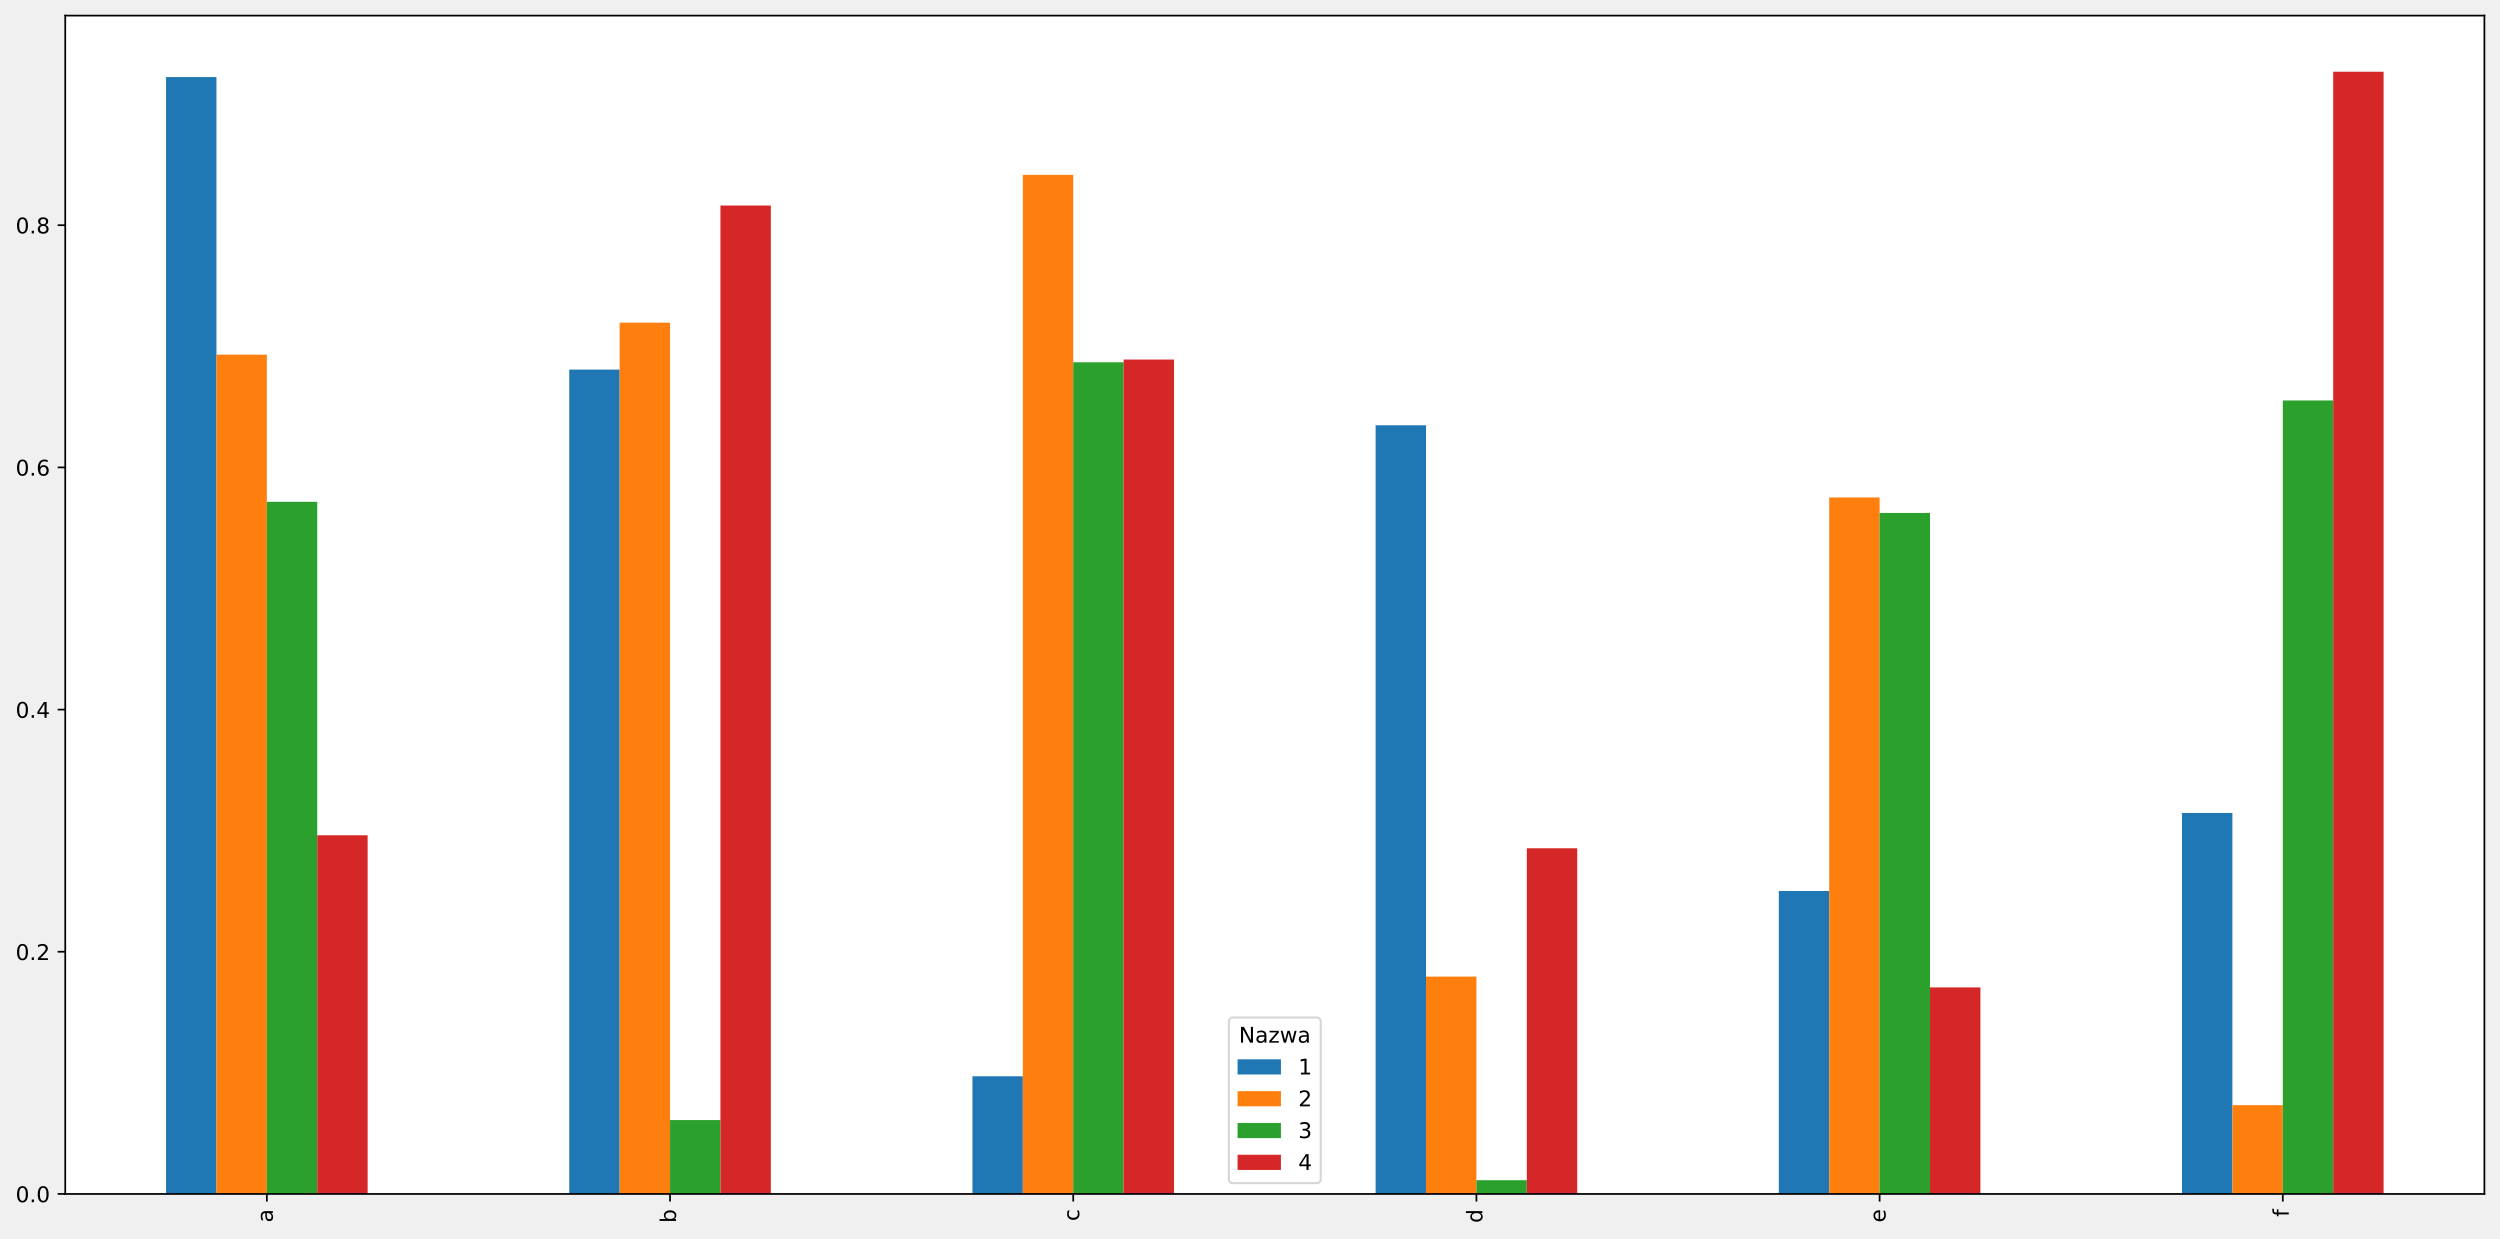
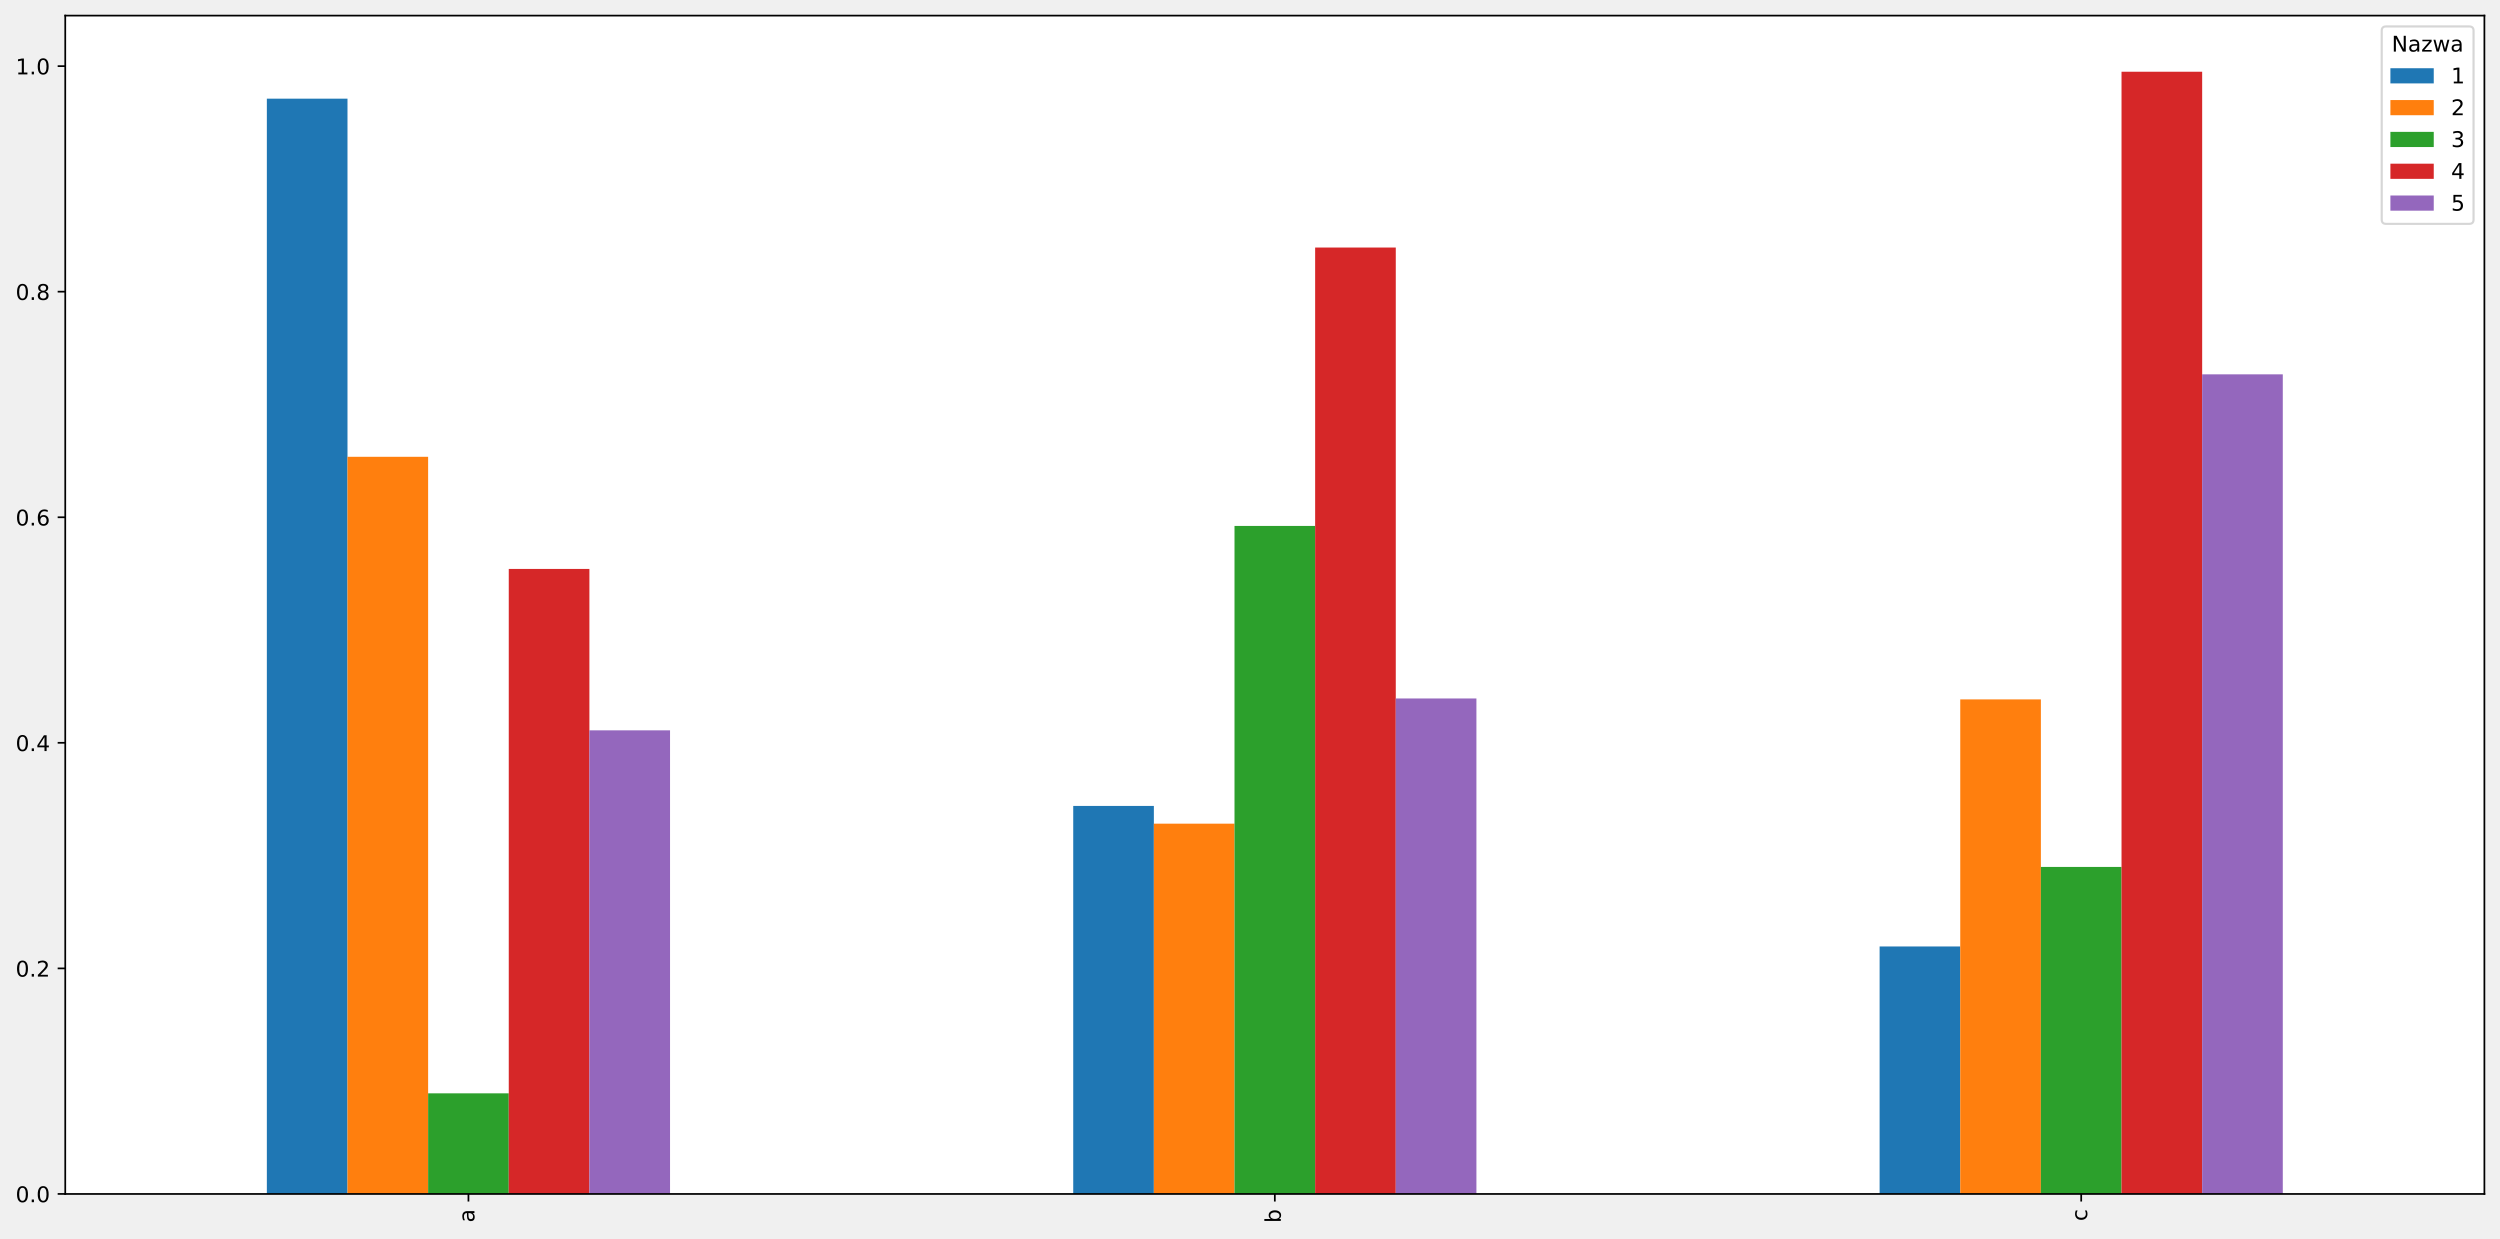
<svg xmlns="http://www.w3.org/2000/svg" xmlns:xlink="http://www.w3.org/1999/xlink" height="571.348pt" version="1.1" viewBox="0 0 1153.303 571.348" width="1153.303pt">
  <defs>
    <style type="text/css">*{stroke-linecap:butt;stroke-linejoin:round;}</style>
  </defs>
  <g id="figure_1">
    <g id="patch_1">
      <path d="M 0 571.348  L 1153.303 571.348  L 1153.303 0  L 0 0  z " style="fill:none;" />
    </g>
    <g id="axes_1">
      <g id="patch_2">
        <path d="M 30.103 550.8  L 1146.103 550.8  L 1146.103 7.2  L 30.103 7.2  z " style="fill:#ffffff;" />
      </g>
      <g id="patch_3">
-         <path clip-path="url(#pf780e17a95)" d="M 76.603 550.8  L 99.853 550.8  L 99.853 35.547  L 76.603 35.547  z " style="fill:#1f77b4;" />
+         <path clip-path="url(#p100d2e1326)" d="M 123.103 550.8  L 160.303 550.8  L 160.303 45.522  L 123.103 45.522  z " style="fill:#1f77b4;" />
      </g>
      <g id="patch_4">
-         <path clip-path="url(#pf780e17a95)" d="M 262.603 550.8  L 285.853 550.8  L 285.853 170.502  L 262.603 170.502  z " style="fill:#1f77b4;" />
+         <path clip-path="url(#p100d2e1326)" d="M 495.103 550.8  L 532.303 550.8  L 532.303 371.794  L 495.103 371.794  z " style="fill:#1f77b4;" />
      </g>
      <g id="patch_5">
-         <path clip-path="url(#pf780e17a95)" d="M 448.603 550.8  L 471.853 550.8  L 471.853 496.494  L 448.603 496.494  z " style="fill:#1f77b4;" />
+         <path clip-path="url(#p100d2e1326)" d="M 867.103 550.8  L 904.303 550.8  L 904.303 436.614  L 867.103 436.614  z " style="fill:#1f77b4;" />
      </g>
      <g id="patch_6">
-         <path clip-path="url(#pf780e17a95)" d="M 634.603 550.8  L 657.853 550.8  L 657.853 196.188  L 634.603 196.188  z " style="fill:#1f77b4;" />
+         <path clip-path="url(#p100d2e1326)" d="M 160.303 550.8  L 197.503 550.8  L 197.503 210.739  L 160.303 210.739  z " style="fill:#ff7f0e;" />
      </g>
      <g id="patch_7">
-         <path clip-path="url(#pf780e17a95)" d="M 820.603 550.8  L 843.853 550.8  L 843.853 411.039  L 820.603 411.039  z " style="fill:#1f77b4;" />
+         <path clip-path="url(#p100d2e1326)" d="M 532.303 550.8  L 569.503 550.8  L 569.503 379.988  L 532.303 379.988  z " style="fill:#ff7f0e;" />
      </g>
      <g id="patch_8">
-         <path clip-path="url(#pf780e17a95)" d="M 1006.603 550.8  L 1029.853 550.8  L 1029.853 375.025  L 1006.603 375.025  z " style="fill:#1f77b4;" />
+         <path clip-path="url(#p100d2e1326)" d="M 904.303 550.8  L 941.503 550.8  L 941.503 322.66  L 904.303 322.66  z " style="fill:#ff7f0e;" />
      </g>
      <g id="patch_9">
-         <path clip-path="url(#pf780e17a95)" d="M 99.853 550.8  L 123.103 550.8  L 123.103 163.624  L 99.853 163.624  z " style="fill:#ff7f0e;" />
+         <path clip-path="url(#p100d2e1326)" d="M 197.503 550.8  L 234.703 550.8  L 234.703 504.37  L 197.503 504.37  z " style="fill:#2ca02c;" />
      </g>
      <g id="patch_10">
-         <path clip-path="url(#pf780e17a95)" d="M 285.853 550.8  L 309.103 550.8  L 309.103 148.865  L 285.853 148.865  z " style="fill:#ff7f0e;" />
+         <path clip-path="url(#p100d2e1326)" d="M 569.503 550.8  L 606.703 550.8  L 606.703 242.626  L 569.503 242.626  z " style="fill:#2ca02c;" />
      </g>
      <g id="patch_11">
-         <path clip-path="url(#pf780e17a95)" d="M 471.853 550.8  L 495.103 550.8  L 495.103 80.683  L 471.853 80.683  z " style="fill:#ff7f0e;" />
+         <path clip-path="url(#p100d2e1326)" d="M 941.503 550.8  L 978.703 550.8  L 978.703 399.935  L 941.503 399.935  z " style="fill:#2ca02c;" />
      </g>
      <g id="patch_12">
-         <path clip-path="url(#pf780e17a95)" d="M 657.853 550.8  L 681.103 550.8  L 681.103 450.538  L 657.853 450.538  z " style="fill:#ff7f0e;" />
+         <path clip-path="url(#p100d2e1326)" d="M 234.703 550.8  L 271.903 550.8  L 271.903 262.465  L 234.703 262.465  z " style="fill:#d62728;" />
      </g>
      <g id="patch_13">
-         <path clip-path="url(#pf780e17a95)" d="M 843.853 550.8  L 867.103 550.8  L 867.103 229.491  L 843.853 229.491  z " style="fill:#ff7f0e;" />
+         <path clip-path="url(#p100d2e1326)" d="M 606.703 550.8  L 643.903 550.8  L 643.903 114.201  L 606.703 114.201  z " style="fill:#d62728;" />
      </g>
      <g id="patch_14">
-         <path clip-path="url(#pf780e17a95)" d="M 1029.853 550.8  L 1053.103 550.8  L 1053.103 509.834  L 1029.853 509.834  z " style="fill:#ff7f0e;" />
+         <path clip-path="url(#p100d2e1326)" d="M 978.703 550.8  L 1015.903 550.8  L 1015.903 33.086  L 978.703 33.086  z " style="fill:#d62728;" />
      </g>
      <g id="patch_15">
-         <path clip-path="url(#pf780e17a95)" d="M 123.103 550.8  L 146.353 550.8  L 146.353 231.48  L 123.103 231.48  z " style="fill:#2ca02c;" />
+         <path clip-path="url(#p100d2e1326)" d="M 271.903 550.8  L 309.103 550.8  L 309.103 336.908  L 271.903 336.908  z " style="fill:#9467bd;" />
      </g>
      <g id="patch_16">
-         <path clip-path="url(#pf780e17a95)" d="M 309.103 550.8  L 332.353 550.8  L 332.353 516.711  L 309.103 516.711  z " style="fill:#2ca02c;" />
+         <path clip-path="url(#p100d2e1326)" d="M 643.903 550.8  L 681.103 550.8  L 681.103 322.203  L 643.903 322.203  z " style="fill:#9467bd;" />
      </g>
      <g id="patch_17">
-         <path clip-path="url(#pf780e17a95)" d="M 495.103 550.8  L 518.353 550.8  L 518.353 167.129  L 495.103 167.129  z " style="fill:#2ca02c;" />
-       </g>
-       <g id="patch_18">
-         <path clip-path="url(#pf780e17a95)" d="M 681.103 550.8  L 704.353 550.8  L 704.353 544.442  L 681.103 544.442  z " style="fill:#2ca02c;" />
-       </g>
-       <g id="patch_19">
-         <path clip-path="url(#pf780e17a95)" d="M 867.103 550.8  L 890.353 550.8  L 890.353 236.633  L 867.103 236.633  z " style="fill:#2ca02c;" />
-       </g>
-       <g id="patch_20">
-         <path clip-path="url(#pf780e17a95)" d="M 1053.103 550.8  L 1076.353 550.8  L 1076.353 184.749  L 1053.103 184.749  z " style="fill:#2ca02c;" />
-       </g>
-       <g id="patch_21">
-         <path clip-path="url(#pf780e17a95)" d="M 146.353 550.8  L 169.603 550.8  L 169.603 385.339  L 146.353 385.339  z " style="fill:#d62728;" />
-       </g>
-       <g id="patch_22">
-         <path clip-path="url(#pf780e17a95)" d="M 332.353 550.8  L 355.603 550.8  L 355.603 94.803  L 332.353 94.803  z " style="fill:#d62728;" />
-       </g>
-       <g id="patch_23">
-         <path clip-path="url(#pf780e17a95)" d="M 518.353 550.8  L 541.603 550.8  L 541.603 165.847  L 518.353 165.847  z " style="fill:#d62728;" />
-       </g>
-       <g id="patch_24">
-         <path clip-path="url(#pf780e17a95)" d="M 704.353 550.8  L 727.603 550.8  L 727.603 391.322  L 704.353 391.322  z " style="fill:#d62728;" />
-       </g>
-       <g id="patch_25">
-         <path clip-path="url(#pf780e17a95)" d="M 890.353 550.8  L 913.603 550.8  L 913.603 455.51  L 890.353 455.51  z " style="fill:#d62728;" />
-       </g>
-       <g id="patch_26">
-         <path clip-path="url(#pf780e17a95)" d="M 1076.353 550.8  L 1099.603 550.8  L 1099.603 33.086  L 1076.353 33.086  z " style="fill:#d62728;" />
+         <path clip-path="url(#p100d2e1326)" d="M 1015.903 550.8  L 1053.103 550.8  L 1053.103 172.682  L 1015.903 172.682  z " style="fill:#9467bd;" />
      </g>
      <g id="matplotlib.axis_1">
        <g id="xtick_1">
          <g id="line2d_1">
            <defs>
-               <path d="M 0 0  L 0 3.5  " id="m326e8bc390" style="stroke:#000000;stroke-width:0.8;" />
-             </defs>
-             <g>
-               <use style="stroke:#000000;stroke-width:0.8;" x="123.103" xlink:href="#m326e8bc390" y="550.8" />
+               <path d="M 0 0  L 0 3.5  " id="me337a5d2f5" style="stroke:#000000;stroke-width:0.8;" />
+             </defs>
+             <g>
+               <use style="stroke:#000000;stroke-width:0.8;" x="216.103" xlink:href="#me337a5d2f5" y="550.8" />
            </g>
          </g>
          <g id="text_1">
-             <g transform="translate(125.8625 563.9281)rotate(-90)scale(0.1 -0.1)">
+             <g transform="translate(218.8625 563.9281)rotate(-90)scale(0.1 -0.1)">
              <defs>
                <path d="M 34.281 27.484  Q 23.391 27.484 19.188 25  Q 14.984 22.516 14.984 16.5  Q 14.984 11.719 18.141 8.906  Q 21.297 6.109 26.703 6.109  Q 34.188 6.109 38.703 11.406  Q 43.219 16.703 43.219 25.484  L 43.219 27.484  z M 52.203 31.203  L 52.203 0  L 43.219 0  L 43.219 8.297  Q 40.141 3.328 35.547 0.953  Q 30.953 -1.422 24.312 -1.422  Q 15.922 -1.422 10.953 3.297  Q 6 8.016 6 15.922  Q 6 25.141 12.172 29.828  Q 18.359 34.516 30.609 34.516  L 43.219 34.516  L 43.219 35.406  Q 43.219 41.609 39.141 45  Q 35.062 48.391 27.688 48.391  Q 23 48.391 18.547 47.266  Q 14.109 46.141 10.016 43.891  L 10.016 52.203  Q 14.938 54.109 19.578 55.047  Q 24.219 56 28.609 56  Q 40.484 56 46.344 49.844  Q 52.203 43.703 52.203 31.203  z " id="DejaVuSans-97" />
              </defs>
              <use xlink:href="#DejaVuSans-97" />
            </g>
          </g>
        </g>
        <g id="xtick_2">
          <g id="line2d_2">
            <g>
-               <use style="stroke:#000000;stroke-width:0.8;" x="309.103" xlink:href="#m326e8bc390" y="550.8" />
+               <use style="stroke:#000000;stroke-width:0.8;" x="588.103" xlink:href="#me337a5d2f5" y="550.8" />
            </g>
          </g>
          <g id="text_2">
-             <g transform="translate(311.8625 564.1484)rotate(-90)scale(0.1 -0.1)">
+             <g transform="translate(590.8625 564.1484)rotate(-90)scale(0.1 -0.1)">
              <defs>
                <path d="M 48.688 27.297  Q 48.688 37.203 44.609 42.844  Q 40.531 48.484 33.406 48.484  Q 26.266 48.484 22.188 42.844  Q 18.109 37.203 18.109 27.297  Q 18.109 17.391 22.188 11.75  Q 26.266 6.109 33.406 6.109  Q 40.531 6.109 44.609 11.75  Q 48.688 17.391 48.688 27.297  z M 18.109 46.391  Q 20.953 51.266 25.266 53.625  Q 29.594 56 35.594 56  Q 45.562 56 51.781 48.094  Q 58.016 40.188 58.016 27.297  Q 58.016 14.406 51.781 6.484  Q 45.562 -1.422 35.594 -1.422  Q 29.594 -1.422 25.266 0.953  Q 20.953 3.328 18.109 8.203  L 18.109 0  L 9.078 0  L 9.078 75.984  L 18.109 75.984  z " id="DejaVuSans-98" />
              </defs>
              <use xlink:href="#DejaVuSans-98" />
            </g>
          </g>
        </g>
        <g id="xtick_3">
          <g id="line2d_3">
            <g>
-               <use style="stroke:#000000;stroke-width:0.8;" x="495.103" xlink:href="#m326e8bc390" y="550.8" />
+               <use style="stroke:#000000;stroke-width:0.8;" x="960.103" xlink:href="#me337a5d2f5" y="550.8" />
            </g>
          </g>
          <g id="text_3">
-             <g transform="translate(497.8625 563.2984)rotate(-90)scale(0.1 -0.1)">
+             <g transform="translate(962.8625 563.2984)rotate(-90)scale(0.1 -0.1)">
              <defs>
                <path d="M 48.781 52.594  L 48.781 44.188  Q 44.969 46.297 41.141 47.344  Q 37.312 48.391 33.406 48.391  Q 24.656 48.391 19.812 42.844  Q 14.984 37.312 14.984 27.297  Q 14.984 17.281 19.812 11.734  Q 24.656 6.203 33.406 6.203  Q 37.312 6.203 41.141 7.25  Q 44.969 8.297 48.781 10.406  L 48.781 2.094  Q 45.016 0.344 40.984 -0.531  Q 36.969 -1.422 32.422 -1.422  Q 20.062 -1.422 12.781 6.344  Q 5.516 14.109 5.516 27.297  Q 5.516 40.672 12.859 48.328  Q 20.219 56 33.016 56  Q 37.156 56 41.109 55.141  Q 45.062 54.297 48.781 52.594  z " id="DejaVuSans-99" />
              </defs>
              <use xlink:href="#DejaVuSans-99" />
-             </g>
-           </g>
-         </g>
-         <g id="xtick_4">
-           <g id="line2d_4">
-             <g>
-               <use style="stroke:#000000;stroke-width:0.8;" x="681.103" xlink:href="#m326e8bc390" y="550.8" />
-             </g>
-           </g>
-           <g id="text_4">
-             <g transform="translate(683.8625 564.1484)rotate(-90)scale(0.1 -0.1)">
-               <defs>
-                 <path d="M 45.406 46.391  L 45.406 75.984  L 54.391 75.984  L 54.391 0  L 45.406 0  L 45.406 8.203  Q 42.578 3.328 38.25 0.953  Q 33.938 -1.422 27.875 -1.422  Q 17.969 -1.422 11.734 6.484  Q 5.516 14.406 5.516 27.297  Q 5.516 40.188 11.734 48.094  Q 17.969 56 27.875 56  Q 33.938 56 38.25 53.625  Q 42.578 51.266 45.406 46.391  z M 14.797 27.297  Q 14.797 17.391 18.875 11.75  Q 22.953 6.109 30.078 6.109  Q 37.203 6.109 41.297 11.75  Q 45.406 17.391 45.406 27.297  Q 45.406 37.203 41.297 42.844  Q 37.203 48.484 30.078 48.484  Q 22.953 48.484 18.875 42.844  Q 14.797 37.203 14.797 27.297  z " id="DejaVuSans-100" />
-               </defs>
-               <use xlink:href="#DejaVuSans-100" />
-             </g>
-           </g>
-         </g>
-         <g id="xtick_5">
-           <g id="line2d_5">
-             <g>
-               <use style="stroke:#000000;stroke-width:0.8;" x="867.103" xlink:href="#m326e8bc390" y="550.8" />
-             </g>
-           </g>
-           <g id="text_5">
-             <g transform="translate(869.8625 563.9531)rotate(-90)scale(0.1 -0.1)">
-               <defs>
-                 <path d="M 56.203 29.594  L 56.203 25.203  L 14.891 25.203  Q 15.484 15.922 20.484 11.062  Q 25.484 6.203 34.422 6.203  Q 39.594 6.203 44.453 7.469  Q 49.312 8.734 54.109 11.281  L 54.109 2.781  Q 49.266 0.734 44.188 -0.344  Q 39.109 -1.422 33.891 -1.422  Q 20.797 -1.422 13.156 6.188  Q 5.516 13.812 5.516 26.812  Q 5.516 40.234 12.766 48.109  Q 20.016 56 32.328 56  Q 43.359 56 49.781 48.891  Q 56.203 41.797 56.203 29.594  z M 47.219 32.234  Q 47.125 39.594 43.094 43.984  Q 39.062 48.391 32.422 48.391  Q 24.906 48.391 20.391 44.141  Q 15.875 39.891 15.188 32.172  z " id="DejaVuSans-101" />
-               </defs>
-               <use xlink:href="#DejaVuSans-101" />
-             </g>
-           </g>
-         </g>
-         <g id="xtick_6">
-           <g id="line2d_6">
-             <g>
-               <use style="stroke:#000000;stroke-width:0.8;" x="1053.103" xlink:href="#m326e8bc390" y="550.8" />
-             </g>
-           </g>
-           <g id="text_6">
-             <g transform="translate(1055.862 561.3203)rotate(-90)scale(0.1 -0.1)">
-               <defs>
-                 <path d="M 37.109 75.984  L 37.109 68.5  L 28.516 68.5  Q 23.688 68.5 21.797 66.547  Q 19.922 64.594 19.922 59.516  L 19.922 54.688  L 34.719 54.688  L 34.719 47.703  L 19.922 47.703  L 19.922 0  L 10.891 0  L 10.891 47.703  L 2.297 47.703  L 2.297 54.688  L 10.891 54.688  L 10.891 58.5  Q 10.891 67.625 15.141 71.797  Q 19.391 75.984 28.609 75.984  z " id="DejaVuSans-102" />
-               </defs>
-               <use xlink:href="#DejaVuSans-102" />
            </g>
          </g>
        </g>
      </g>
      <g id="matplotlib.axis_2">
        <g id="ytick_1">
-           <g id="line2d_7">
-             <defs>
-               <path d="M 0 0  L -3.5 0  " id="m5ccea7b2e0" style="stroke:#000000;stroke-width:0.8;" />
-             </defs>
-             <g>
-               <use style="stroke:#000000;stroke-width:0.8;" x="30.103" xlink:href="#m5ccea7b2e0" y="550.8" />
-             </g>
-           </g>
-           <g id="text_7">
+           <g id="line2d_4">
+             <defs>
+               <path d="M 0 0  L -3.5 0  " id="m4fa8ec2984" style="stroke:#000000;stroke-width:0.8;" />
+             </defs>
+             <g>
+               <use style="stroke:#000000;stroke-width:0.8;" x="30.103" xlink:href="#m4fa8ec2984" y="550.8" />
+             </g>
+           </g>
+           <g id="text_4">
            <g transform="translate(7.2 554.5992)scale(0.1 -0.1)">
              <defs>
                <path d="M 31.781 66.406  Q 24.172 66.406 20.328 58.906  Q 16.5 51.422 16.5 36.375  Q 16.5 21.391 20.328 13.891  Q 24.172 6.391 31.781 6.391  Q 39.453 6.391 43.281 13.891  Q 47.125 21.391 47.125 36.375  Q 47.125 51.422 43.281 58.906  Q 39.453 66.406 31.781 66.406  z M 31.781 74.219  Q 44.047 74.219 50.516 64.516  Q 56.984 54.828 56.984 36.375  Q 56.984 17.969 50.516 8.266  Q 44.047 -1.422 31.781 -1.422  Q 19.531 -1.422 13.062 8.266  Q 6.594 17.969 6.594 36.375  Q 6.594 54.828 13.062 64.516  Q 19.531 74.219 31.781 74.219  z " id="DejaVuSans-48" />
                <path d="M 10.688 12.406  L 21 12.406  L 21 0  L 10.688 0  z " id="DejaVuSans-46" />
              </defs>
              <use xlink:href="#DejaVuSans-48" />
              <use x="63.623" xlink:href="#DejaVuSans-46" />
              <use x="95.41" xlink:href="#DejaVuSans-48" />
            </g>
          </g>
        </g>
        <g id="ytick_2">
+           <g id="line2d_5">
+             <g>
+               <use style="stroke:#000000;stroke-width:0.8;" x="30.103" xlink:href="#m4fa8ec2984" y="446.741" />
+             </g>
+           </g>
+           <g id="text_5">
+             <g transform="translate(7.2 450.5407)scale(0.1 -0.1)">
+               <defs>
+                 <path d="M 19.188 8.297  L 53.609 8.297  L 53.609 0  L 7.328 0  L 7.328 8.297  Q 12.938 14.109 22.625 23.891  Q 32.328 33.688 34.812 36.531  Q 39.547 41.844 41.422 45.531  Q 43.312 49.219 43.312 52.781  Q 43.312 58.594 39.234 62.25  Q 35.156 65.922 28.609 65.922  Q 23.969 65.922 18.812 64.312  Q 13.672 62.703 7.812 59.422  L 7.812 69.391  Q 13.766 71.781 18.938 73  Q 24.125 74.219 28.422 74.219  Q 39.75 74.219 46.484 68.547  Q 53.219 62.891 53.219 53.422  Q 53.219 48.922 51.531 44.891  Q 49.859 40.875 45.406 35.406  Q 44.188 33.984 37.641 27.219  Q 31.109 20.453 19.188 8.297  z " id="DejaVuSans-50" />
+               </defs>
+               <use xlink:href="#DejaVuSans-48" />
+               <use x="63.623" xlink:href="#DejaVuSans-46" />
+               <use x="95.41" xlink:href="#DejaVuSans-50" />
+             </g>
+           </g>
+         </g>
+         <g id="ytick_3">
+           <g id="line2d_6">
+             <g>
+               <use style="stroke:#000000;stroke-width:0.8;" x="30.103" xlink:href="#m4fa8ec2984" y="342.683" />
+             </g>
+           </g>
+           <g id="text_6">
+             <g transform="translate(7.2 346.4822)scale(0.1 -0.1)">
+               <defs>
+                 <path d="M 37.797 64.312  L 12.891 25.391  L 37.797 25.391  z M 35.203 72.906  L 47.609 72.906  L 47.609 25.391  L 58.016 25.391  L 58.016 17.188  L 47.609 17.188  L 47.609 0  L 37.797 0  L 37.797 17.188  L 4.891 17.188  L 4.891 26.703  z " id="DejaVuSans-52" />
+               </defs>
+               <use xlink:href="#DejaVuSans-48" />
+               <use x="63.623" xlink:href="#DejaVuSans-46" />
+               <use x="95.41" xlink:href="#DejaVuSans-52" />
+             </g>
+           </g>
+         </g>
+         <g id="ytick_4">
+           <g id="line2d_7">
+             <g>
+               <use style="stroke:#000000;stroke-width:0.8;" x="30.103" xlink:href="#m4fa8ec2984" y="238.624" />
+             </g>
+           </g>
+           <g id="text_7">
+             <g transform="translate(7.2 242.4237)scale(0.1 -0.1)">
+               <defs>
+                 <path d="M 33.016 40.375  Q 26.375 40.375 22.484 35.828  Q 18.609 31.297 18.609 23.391  Q 18.609 15.531 22.484 10.953  Q 26.375 6.391 33.016 6.391  Q 39.656 6.391 43.531 10.953  Q 47.406 15.531 47.406 23.391  Q 47.406 31.297 43.531 35.828  Q 39.656 40.375 33.016 40.375  z M 52.594 71.297  L 52.594 62.312  Q 48.875 64.062 45.094 64.984  Q 41.312 65.922 37.594 65.922  Q 27.828 65.922 22.672 59.328  Q 17.531 52.734 16.797 39.406  Q 19.672 43.656 24.016 45.922  Q 28.375 48.188 33.594 48.188  Q 44.578 48.188 50.953 41.516  Q 57.328 34.859 57.328 23.391  Q 57.328 12.156 50.688 5.359  Q 44.047 -1.422 33.016 -1.422  Q 20.359 -1.422 13.672 8.266  Q 6.984 17.969 6.984 36.375  Q 6.984 53.656 15.188 63.938  Q 23.391 74.219 37.203 74.219  Q 40.922 74.219 44.703 73.484  Q 48.484 72.75 52.594 71.297  z " id="DejaVuSans-54" />
+               </defs>
+               <use xlink:href="#DejaVuSans-48" />
+               <use x="63.623" xlink:href="#DejaVuSans-46" />
+               <use x="95.41" xlink:href="#DejaVuSans-54" />
+             </g>
+           </g>
+         </g>
+         <g id="ytick_5">
          <g id="line2d_8">
            <g>
-               <use style="stroke:#000000;stroke-width:0.8;" x="30.103" xlink:href="#m5ccea7b2e0" y="439.069" />
+               <use style="stroke:#000000;stroke-width:0.8;" x="30.103" xlink:href="#m4fa8ec2984" y="134.566" />
            </g>
          </g>
          <g id="text_8">
-             <g transform="translate(7.2 442.8685)scale(0.1 -0.1)">
-               <defs>
-                 <path d="M 19.188 8.297  L 53.609 8.297  L 53.609 0  L 7.328 0  L 7.328 8.297  Q 12.938 14.109 22.625 23.891  Q 32.328 33.688 34.812 36.531  Q 39.547 41.844 41.422 45.531  Q 43.312 49.219 43.312 52.781  Q 43.312 58.594 39.234 62.25  Q 35.156 65.922 28.609 65.922  Q 23.969 65.922 18.812 64.312  Q 13.672 62.703 7.812 59.422  L 7.812 69.391  Q 13.766 71.781 18.938 73  Q 24.125 74.219 28.422 74.219  Q 39.75 74.219 46.484 68.547  Q 53.219 62.891 53.219 53.422  Q 53.219 48.922 51.531 44.891  Q 49.859 40.875 45.406 35.406  Q 44.188 33.984 37.641 27.219  Q 31.109 20.453 19.188 8.297  z " id="DejaVuSans-50" />
-               </defs>
-               <use xlink:href="#DejaVuSans-48" />
-               <use x="63.623" xlink:href="#DejaVuSans-46" />
-               <use x="95.41" xlink:href="#DejaVuSans-50" />
-             </g>
-           </g>
-         </g>
-         <g id="ytick_3">
+             <g transform="translate(7.2 138.3652)scale(0.1 -0.1)">
+               <defs>
+                 <path d="M 31.781 34.625  Q 24.75 34.625 20.719 30.859  Q 16.703 27.094 16.703 20.516  Q 16.703 13.922 20.719 10.156  Q 24.75 6.391 31.781 6.391  Q 38.812 6.391 42.859 10.172  Q 46.922 13.969 46.922 20.516  Q 46.922 27.094 42.891 30.859  Q 38.875 34.625 31.781 34.625  z M 21.922 38.812  Q 15.578 40.375 12.031 44.719  Q 8.5 49.078 8.5 55.328  Q 8.5 64.062 14.719 69.141  Q 20.953 74.219 31.781 74.219  Q 42.672 74.219 48.875 69.141  Q 55.078 64.062 55.078 55.328  Q 55.078 49.078 51.531 44.719  Q 48 40.375 41.703 38.812  Q 48.828 37.156 52.797 32.312  Q 56.781 27.484 56.781 20.516  Q 56.781 9.906 50.312 4.234  Q 43.844 -1.422 31.781 -1.422  Q 19.734 -1.422 13.25 4.234  Q 6.781 9.906 6.781 20.516  Q 6.781 27.484 10.781 32.312  Q 14.797 37.156 21.922 38.812  z M 18.312 54.391  Q 18.312 48.734 21.844 45.562  Q 25.391 42.391 31.781 42.391  Q 38.141 42.391 41.719 45.562  Q 45.312 48.734 45.312 54.391  Q 45.312 60.062 41.719 63.234  Q 38.141 66.406 31.781 66.406  Q 25.391 66.406 21.844 63.234  Q 18.312 60.062 18.312 54.391  z " id="DejaVuSans-56" />
+               </defs>
+               <use xlink:href="#DejaVuSans-48" />
+               <use x="63.623" xlink:href="#DejaVuSans-46" />
+               <use x="95.41" xlink:href="#DejaVuSans-56" />
+             </g>
+           </g>
+         </g>
+         <g id="ytick_6">
          <g id="line2d_9">
            <g>
-               <use style="stroke:#000000;stroke-width:0.8;" x="30.103" xlink:href="#m5ccea7b2e0" y="327.339" />
+               <use style="stroke:#000000;stroke-width:0.8;" x="30.103" xlink:href="#m4fa8ec2984" y="30.507" />
            </g>
          </g>
          <g id="text_9">
-             <g transform="translate(7.2 331.1378)scale(0.1 -0.1)">
-               <defs>
-                 <path d="M 37.797 64.312  L 12.891 25.391  L 37.797 25.391  z M 35.203 72.906  L 47.609 72.906  L 47.609 25.391  L 58.016 25.391  L 58.016 17.188  L 47.609 17.188  L 47.609 0  L 37.797 0  L 37.797 17.188  L 4.891 17.188  L 4.891 26.703  z " id="DejaVuSans-52" />
-               </defs>
-               <use xlink:href="#DejaVuSans-48" />
-               <use x="63.623" xlink:href="#DejaVuSans-46" />
-               <use x="95.41" xlink:href="#DejaVuSans-52" />
-             </g>
-           </g>
-         </g>
-         <g id="ytick_4">
-           <g id="line2d_10">
-             <g>
-               <use style="stroke:#000000;stroke-width:0.8;" x="30.103" xlink:href="#m5ccea7b2e0" y="215.608" />
-             </g>
-           </g>
-           <g id="text_10">
-             <g transform="translate(7.2 219.4071)scale(0.1 -0.1)">
-               <defs>
-                 <path d="M 33.016 40.375  Q 26.375 40.375 22.484 35.828  Q 18.609 31.297 18.609 23.391  Q 18.609 15.531 22.484 10.953  Q 26.375 6.391 33.016 6.391  Q 39.656 6.391 43.531 10.953  Q 47.406 15.531 47.406 23.391  Q 47.406 31.297 43.531 35.828  Q 39.656 40.375 33.016 40.375  z M 52.594 71.297  L 52.594 62.312  Q 48.875 64.062 45.094 64.984  Q 41.312 65.922 37.594 65.922  Q 27.828 65.922 22.672 59.328  Q 17.531 52.734 16.797 39.406  Q 19.672 43.656 24.016 45.922  Q 28.375 48.188 33.594 48.188  Q 44.578 48.188 50.953 41.516  Q 57.328 34.859 57.328 23.391  Q 57.328 12.156 50.688 5.359  Q 44.047 -1.422 33.016 -1.422  Q 20.359 -1.422 13.672 8.266  Q 6.984 17.969 6.984 36.375  Q 6.984 53.656 15.188 63.938  Q 23.391 74.219 37.203 74.219  Q 40.922 74.219 44.703 73.484  Q 48.484 72.75 52.594 71.297  z " id="DejaVuSans-54" />
-               </defs>
-               <use xlink:href="#DejaVuSans-48" />
-               <use x="63.623" xlink:href="#DejaVuSans-46" />
-               <use x="95.41" xlink:href="#DejaVuSans-54" />
-             </g>
-           </g>
-         </g>
-         <g id="ytick_5">
-           <g id="line2d_11">
-             <g>
-               <use style="stroke:#000000;stroke-width:0.8;" x="30.103" xlink:href="#m5ccea7b2e0" y="103.877" />
-             </g>
-           </g>
-           <g id="text_11">
-             <g transform="translate(7.2 107.6764)scale(0.1 -0.1)">
-               <defs>
-                 <path d="M 31.781 34.625  Q 24.75 34.625 20.719 30.859  Q 16.703 27.094 16.703 20.516  Q 16.703 13.922 20.719 10.156  Q 24.75 6.391 31.781 6.391  Q 38.812 6.391 42.859 10.172  Q 46.922 13.969 46.922 20.516  Q 46.922 27.094 42.891 30.859  Q 38.875 34.625 31.781 34.625  z M 21.922 38.812  Q 15.578 40.375 12.031 44.719  Q 8.5 49.078 8.5 55.328  Q 8.5 64.062 14.719 69.141  Q 20.953 74.219 31.781 74.219  Q 42.672 74.219 48.875 69.141  Q 55.078 64.062 55.078 55.328  Q 55.078 49.078 51.531 44.719  Q 48 40.375 41.703 38.812  Q 48.828 37.156 52.797 32.312  Q 56.781 27.484 56.781 20.516  Q 56.781 9.906 50.312 4.234  Q 43.844 -1.422 31.781 -1.422  Q 19.734 -1.422 13.25 4.234  Q 6.781 9.906 6.781 20.516  Q 6.781 27.484 10.781 32.312  Q 14.797 37.156 21.922 38.812  z M 18.312 54.391  Q 18.312 48.734 21.844 45.562  Q 25.391 42.391 31.781 42.391  Q 38.141 42.391 41.719 45.562  Q 45.312 48.734 45.312 54.391  Q 45.312 60.062 41.719 63.234  Q 38.141 66.406 31.781 66.406  Q 25.391 66.406 21.844 63.234  Q 18.312 60.062 18.312 54.391  z " id="DejaVuSans-56" />
-               </defs>
-               <use xlink:href="#DejaVuSans-48" />
-               <use x="63.623" xlink:href="#DejaVuSans-46" />
-               <use x="95.41" xlink:href="#DejaVuSans-56" />
-             </g>
-           </g>
-         </g>
-       </g>
-       <g id="patch_27">
+             <g transform="translate(7.2 34.30666)scale(0.1 -0.1)">
+               <defs>
+                 <path d="M 12.406 8.297  L 28.516 8.297  L 28.516 63.922  L 10.984 60.406  L 10.984 69.391  L 28.422 72.906  L 38.281 72.906  L 38.281 8.297  L 54.391 8.297  L 54.391 0  L 12.406 0  z " id="DejaVuSans-49" />
+               </defs>
+               <use xlink:href="#DejaVuSans-49" />
+               <use x="63.623" xlink:href="#DejaVuSans-46" />
+               <use x="95.41" xlink:href="#DejaVuSans-48" />
+             </g>
+           </g>
+         </g>
+       </g>
+       <g id="patch_18">
        <path d="M 30.103 550.8  L 30.103 7.2  " style="fill:none;stroke:#000000;stroke-linecap:square;stroke-linejoin:miter;stroke-width:0.8;" />
      </g>
-       <g id="patch_28">
+       <g id="patch_19">
        <path d="M 1146.103 550.8  L 1146.103 7.2  " style="fill:none;stroke:#000000;stroke-linecap:square;stroke-linejoin:miter;stroke-width:0.8;" />
      </g>
-       <g id="patch_29">
+       <g id="patch_20">
        <path d="M 30.103 550.8  L 1146.103 550.8  " style="fill:none;stroke:#000000;stroke-linecap:square;stroke-linejoin:miter;stroke-width:0.8;" />
      </g>
-       <g id="patch_30">
+       <g id="patch_21">
        <path d="M 30.103 7.2  L 1146.103 7.2  " style="fill:none;stroke:#000000;stroke-linecap:square;stroke-linejoin:miter;stroke-width:0.8;" />
      </g>
      <g id="legend_1">
-         <g id="patch_31">
-           <path d="M 568.922 545.8  L 607.284 545.8  Q 609.284 545.8 609.284 543.8  L 609.284 471.409  Q 609.284 469.409 607.284 469.409  L 568.922 469.409  Q 566.922 469.409 566.922 471.409  L 566.922 543.8  Q 566.922 545.8 568.922 545.8  z " style="fill:#ffffff;opacity:0.8;stroke:#cccccc;stroke-linejoin:miter;" />
-         </g>
-         <g id="text_12">
-           <g transform="translate(571.5211 481.0078)scale(0.1 -0.1)">
+         <g id="patch_22">
+           <path d="M 1100.741 103.269  L 1139.103 103.269  Q 1141.103 103.269 1141.103 101.269  L 1141.103 14.2  Q 1141.103 12.2 1139.103 12.2  L 1100.741 12.2  Q 1098.741 12.2 1098.741 14.2  L 1098.741 101.269  Q 1098.741 103.269 1100.741 103.269  z " style="fill:#ffffff;opacity:0.8;stroke:#cccccc;stroke-linejoin:miter;" />
+         </g>
+         <g id="text_10">
+           <g transform="translate(1103.34 23.79844)scale(0.1 -0.1)">
            <defs>
              <path d="M 9.812 72.906  L 23.094 72.906  L 55.422 11.922  L 55.422 72.906  L 64.984 72.906  L 64.984 0  L 51.703 0  L 19.391 60.984  L 19.391 0  L 9.812 0  z " id="DejaVuSans-78" />
              <path d="M 5.516 54.688  L 48.188 54.688  L 48.188 46.484  L 14.406 7.172  L 48.188 7.172  L 48.188 0  L 4.297 0  L 4.297 8.203  L 38.094 47.516  L 5.516 47.516  z " id="DejaVuSans-122" />
              <path d="M 4.203 54.688  L 13.188 54.688  L 24.422 12.016  L 35.594 54.688  L 46.188 54.688  L 57.422 12.016  L 68.609 54.688  L 77.594 54.688  L 63.281 0  L 52.688 0  L 40.922 44.828  L 29.109 0  L 18.5 0  z " id="DejaVuSans-119" />
            </defs>
            <use xlink:href="#DejaVuSans-78" />
            <use x="74.805" xlink:href="#DejaVuSans-97" />
            <use x="136.084" xlink:href="#DejaVuSans-122" />
            <use x="188.574" xlink:href="#DejaVuSans-119" />
            <use x="270.361" xlink:href="#DejaVuSans-97" />
          </g>
        </g>
-         <g id="patch_32">
-           <path d="M 570.922 495.686  L 590.922 495.686  L 590.922 488.686  L 570.922 488.686  z " style="fill:#1f77b4;" />
+         <g id="patch_23">
+           <path d="M 1102.741 38.477  L 1122.741 38.477  L 1122.741 31.477  L 1102.741 31.477  z " style="fill:#1f77b4;" />
+         </g>
+         <g id="text_11">
+           <g transform="translate(1130.741 38.47656)scale(0.1 -0.1)">
+             <use xlink:href="#DejaVuSans-49" />
+           </g>
+         </g>
+         <g id="patch_24">
+           <path d="M 1102.741 53.155  L 1122.741 53.155  L 1122.741 46.155  L 1102.741 46.155  z " style="fill:#ff7f0e;" />
+         </g>
+         <g id="text_12">
+           <g transform="translate(1130.741 53.15469)scale(0.1 -0.1)">
+             <use xlink:href="#DejaVuSans-50" />
+           </g>
+         </g>
+         <g id="patch_25">
+           <path d="M 1102.741 67.833  L 1122.741 67.833  L 1122.741 60.833  L 1102.741 60.833  z " style="fill:#2ca02c;" />
        </g>
        <g id="text_13">
-           <g transform="translate(598.9219 495.6859)scale(0.1 -0.1)">
-             <defs>
-               <path d="M 12.406 8.297  L 28.516 8.297  L 28.516 63.922  L 10.984 60.406  L 10.984 69.391  L 28.422 72.906  L 38.281 72.906  L 38.281 8.297  L 54.391 8.297  L 54.391 0  L 12.406 0  z " id="DejaVuSans-49" />
-             </defs>
-             <use xlink:href="#DejaVuSans-49" />
-           </g>
-         </g>
-         <g id="patch_33">
-           <path d="M 570.922 510.364  L 590.922 510.364  L 590.922 503.364  L 570.922 503.364  z " style="fill:#ff7f0e;" />
+           <g transform="translate(1130.741 67.83281)scale(0.1 -0.1)">
+             <defs>
+               <path d="M 40.578 39.312  Q 47.656 37.797 51.625 33  Q 55.609 28.219 55.609 21.188  Q 55.609 10.406 48.188 4.484  Q 40.766 -1.422 27.094 -1.422  Q 22.516 -1.422 17.656 -0.516  Q 12.797 0.391 7.625 2.203  L 7.625 11.719  Q 11.719 9.328 16.594 8.109  Q 21.484 6.891 26.812 6.891  Q 36.078 6.891 40.938 10.547  Q 45.797 14.203 45.797 21.188  Q 45.797 27.641 41.281 31.266  Q 36.766 34.906 28.719 34.906  L 20.219 34.906  L 20.219 43.016  L 29.109 43.016  Q 36.375 43.016 40.234 45.922  Q 44.094 48.828 44.094 54.297  Q 44.094 59.906 40.109 62.906  Q 36.141 65.922 28.719 65.922  Q 24.656 65.922 20.016 65.031  Q 15.375 64.156 9.812 62.312  L 9.812 71.094  Q 15.438 72.656 20.344 73.438  Q 25.25 74.219 29.594 74.219  Q 40.828 74.219 47.359 69.109  Q 53.906 64.016 53.906 55.328  Q 53.906 49.266 50.438 45.094  Q 46.969 40.922 40.578 39.312  z " id="DejaVuSans-51" />
+             </defs>
+             <use xlink:href="#DejaVuSans-51" />
+           </g>
+         </g>
+         <g id="patch_26">
+           <path d="M 1102.741 82.511  L 1122.741 82.511  L 1122.741 75.511  L 1102.741 75.511  z " style="fill:#d62728;" />
        </g>
        <g id="text_14">
-           <g transform="translate(598.9219 510.3641)scale(0.1 -0.1)">
-             <use xlink:href="#DejaVuSans-50" />
-           </g>
-         </g>
-         <g id="patch_34">
-           <path d="M 570.922 525.042  L 590.922 525.042  L 590.922 518.042  L 570.922 518.042  z " style="fill:#2ca02c;" />
+           <g transform="translate(1130.741 82.51094)scale(0.1 -0.1)">
+             <use xlink:href="#DejaVuSans-52" />
+           </g>
+         </g>
+         <g id="patch_27">
+           <path d="M 1102.741 97.189  L 1122.741 97.189  L 1122.741 90.189  L 1102.741 90.189  z " style="fill:#9467bd;" />
        </g>
        <g id="text_15">
-           <g transform="translate(598.9219 525.0422)scale(0.1 -0.1)">
-             <defs>
-               <path d="M 40.578 39.312  Q 47.656 37.797 51.625 33  Q 55.609 28.219 55.609 21.188  Q 55.609 10.406 48.188 4.484  Q 40.766 -1.422 27.094 -1.422  Q 22.516 -1.422 17.656 -0.516  Q 12.797 0.391 7.625 2.203  L 7.625 11.719  Q 11.719 9.328 16.594 8.109  Q 21.484 6.891 26.812 6.891  Q 36.078 6.891 40.938 10.547  Q 45.797 14.203 45.797 21.188  Q 45.797 27.641 41.281 31.266  Q 36.766 34.906 28.719 34.906  L 20.219 34.906  L 20.219 43.016  L 29.109 43.016  Q 36.375 43.016 40.234 45.922  Q 44.094 48.828 44.094 54.297  Q 44.094 59.906 40.109 62.906  Q 36.141 65.922 28.719 65.922  Q 24.656 65.922 20.016 65.031  Q 15.375 64.156 9.812 62.312  L 9.812 71.094  Q 15.438 72.656 20.344 73.438  Q 25.25 74.219 29.594 74.219  Q 40.828 74.219 47.359 69.109  Q 53.906 64.016 53.906 55.328  Q 53.906 49.266 50.438 45.094  Q 46.969 40.922 40.578 39.312  z " id="DejaVuSans-51" />
-             </defs>
-             <use xlink:href="#DejaVuSans-51" />
-           </g>
-         </g>
-         <g id="patch_35">
-           <path d="M 570.922 539.72  L 590.922 539.72  L 590.922 532.72  L 570.922 532.72  z " style="fill:#d62728;" />
-         </g>
-         <g id="text_16">
-           <g transform="translate(598.9219 539.7203)scale(0.1 -0.1)">
-             <use xlink:href="#DejaVuSans-52" />
+           <g transform="translate(1130.741 97.18906)scale(0.1 -0.1)">
+             <defs>
+               <path d="M 10.797 72.906  L 49.516 72.906  L 49.516 64.594  L 19.828 64.594  L 19.828 46.734  Q 21.969 47.469 24.109 47.828  Q 26.266 48.188 28.422 48.188  Q 40.625 48.188 47.75 41.5  Q 54.891 34.812 54.891 23.391  Q 54.891 11.625 47.562 5.094  Q 40.234 -1.422 26.906 -1.422  Q 22.312 -1.422 17.547 -0.641  Q 12.797 0.141 7.719 1.703  L 7.719 11.625  Q 12.109 9.234 16.797 8.062  Q 21.484 6.891 26.703 6.891  Q 35.156 6.891 40.078 11.328  Q 45.016 15.766 45.016 23.391  Q 45.016 31 40.078 35.438  Q 35.156 39.891 26.703 39.891  Q 22.75 39.891 18.812 39.016  Q 14.891 38.141 10.797 36.281  z " id="DejaVuSans-53" />
+             </defs>
+             <use xlink:href="#DejaVuSans-53" />
          </g>
        </g>
      </g>
    </g>
  </g>
  <defs>
-     <clipPath id="pf780e17a95">
+     <clipPath id="p100d2e1326">
      <rect height="543.6" width="1116" x="30.103" y="7.2" />
    </clipPath>
  </defs>
</svg>
